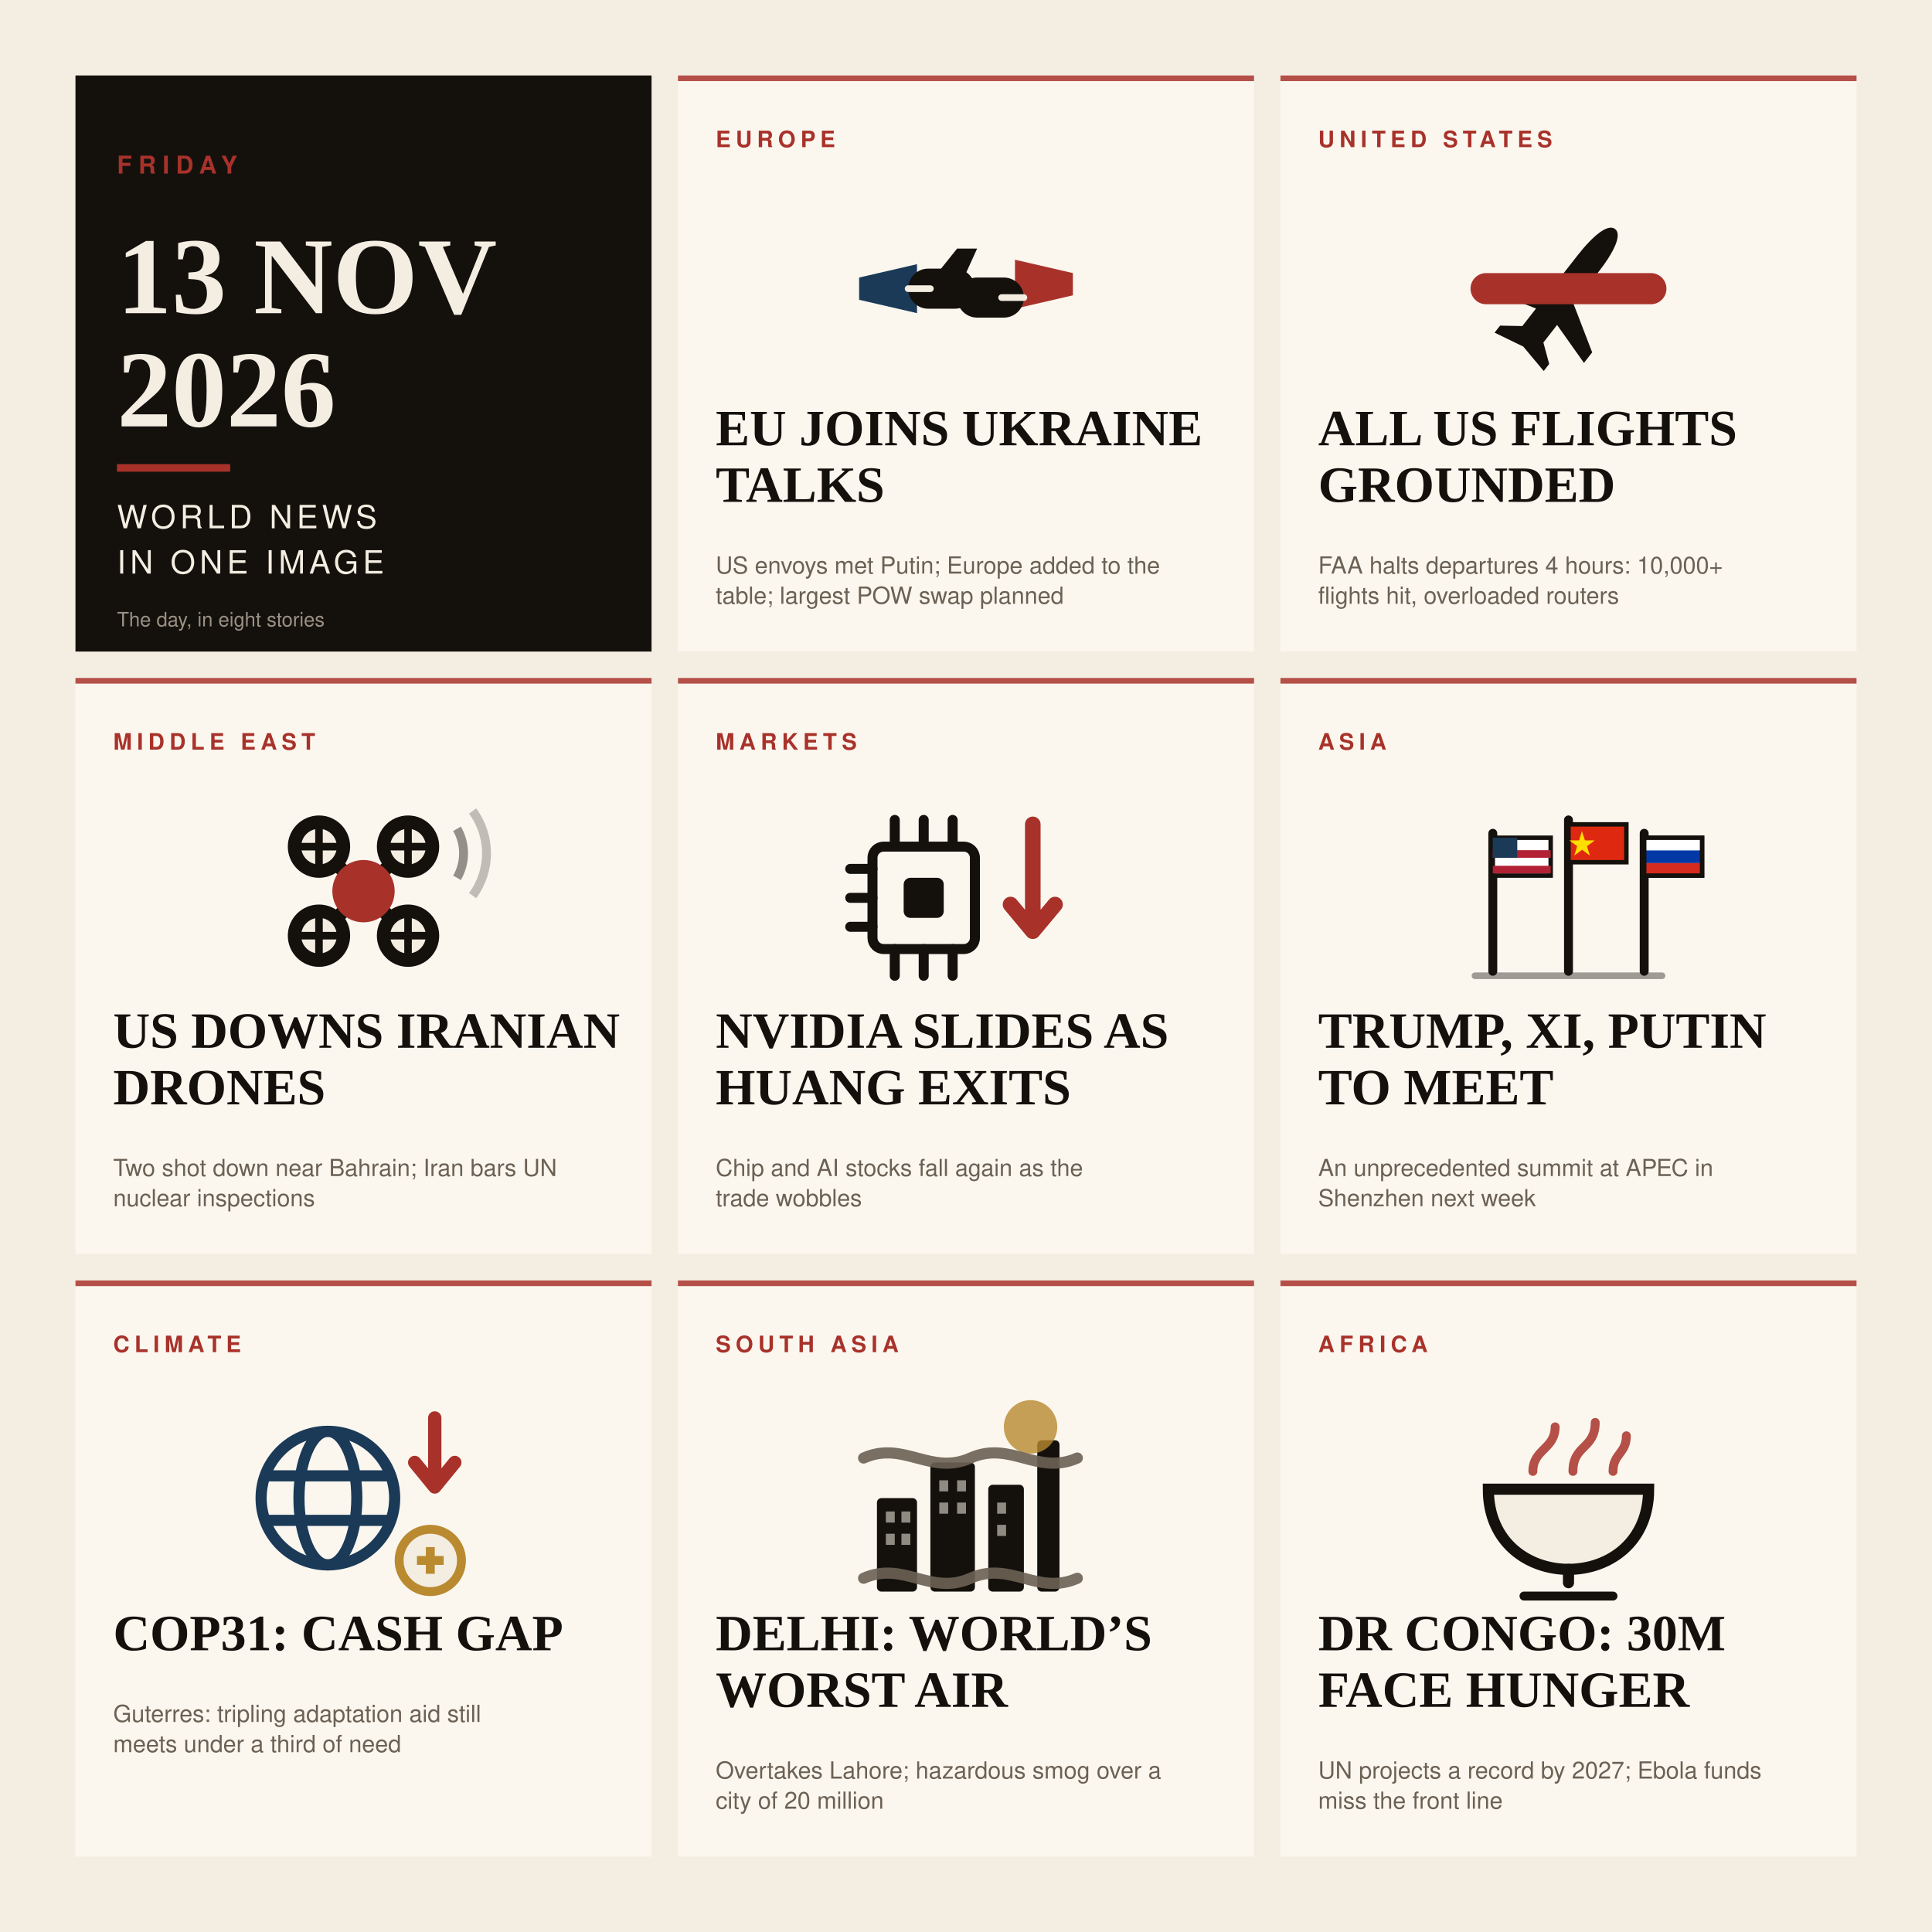
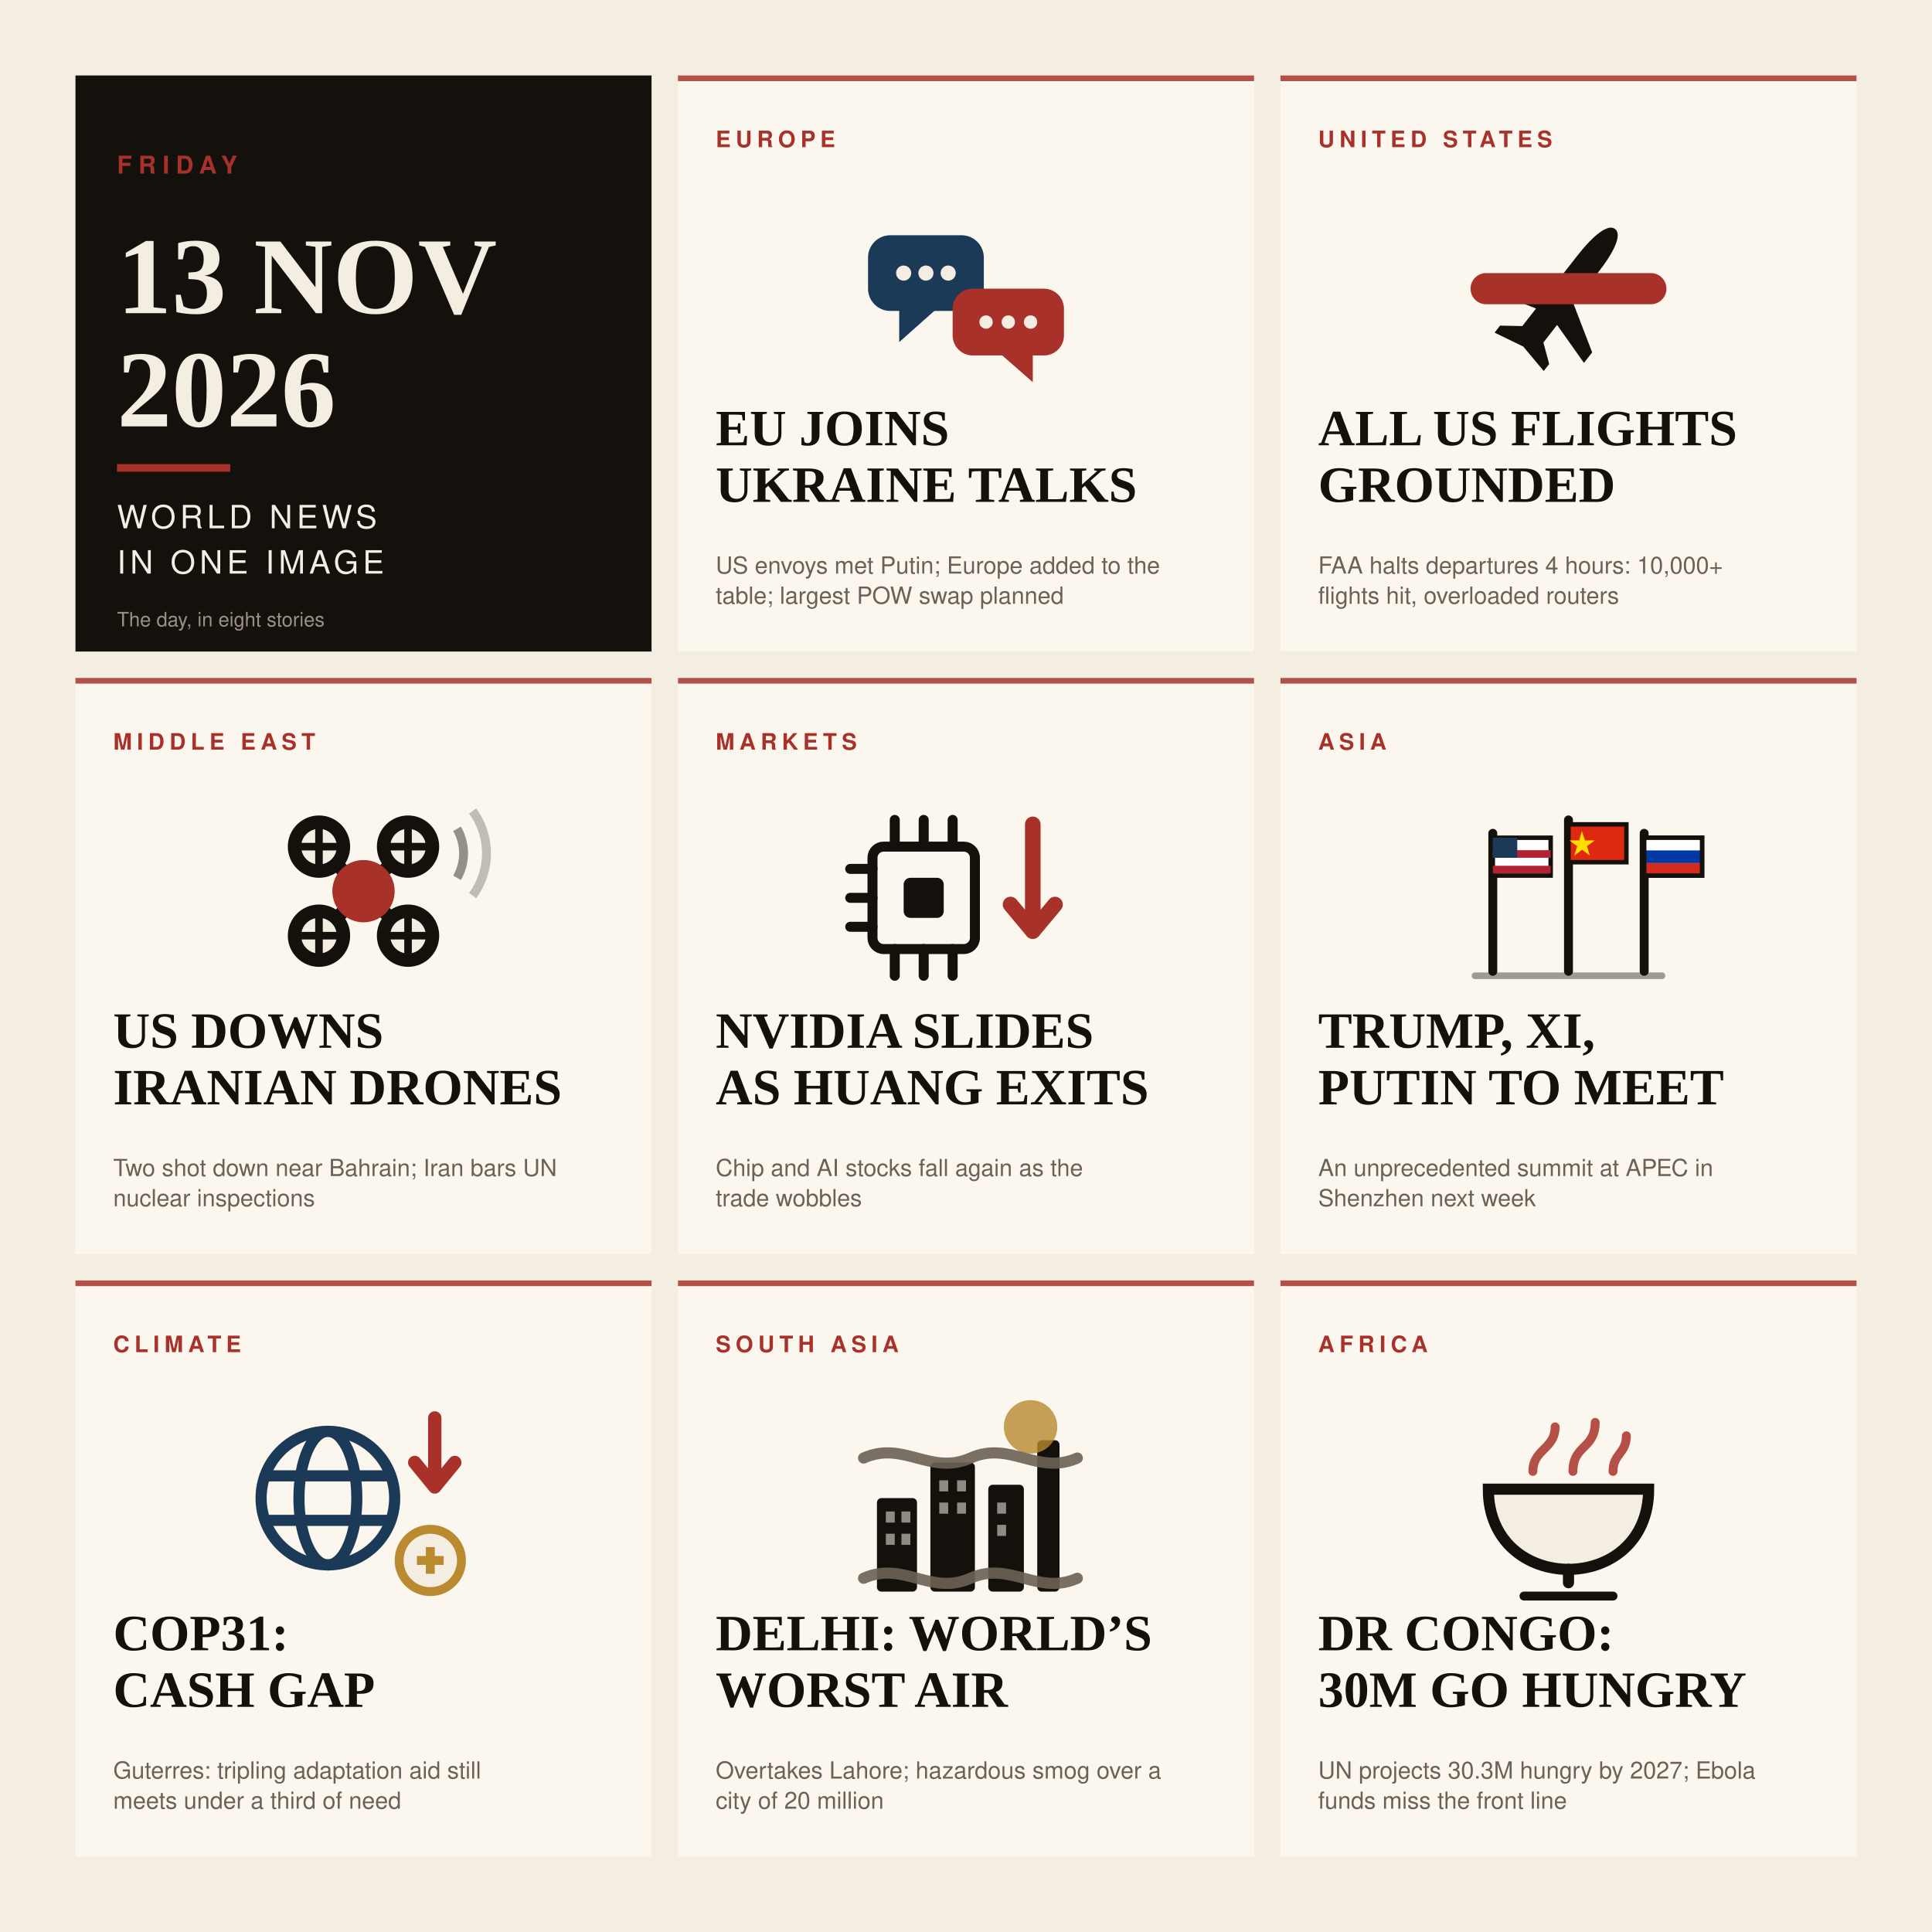
<svg xmlns="http://www.w3.org/2000/svg" width="1024" height="1024" viewBox="0 0 1024 1024">
  <rect width="1024" height="1024" fill="#F4EEE2" />
  <g transform="translate(40 40)">
    <rect width="305.333" height="305.333" fill="#14110D" />
    <text x="22" y="52" font-family="Helvetica Neue, Helvetica, Arial" font-size="13" letter-spacing="3.4" fill="#A8322A" font-weight="700">FRIDAY</text>
    <text x="22" y="126" font-family="Georgia, Times New Roman, serif" font-size="58" font-weight="700" fill="#F4EEE2">13 NOV</text>
    <text x="22" y="186" font-family="Georgia, Times New Roman, serif" font-size="58" font-weight="700" fill="#F4EEE2">2026</text>
    <rect x="22" y="206" width="60" height="4" fill="#A8322A" />
    <text x="22" y="240" font-family="Helvetica Neue, Helvetica, Arial" font-size="17" letter-spacing="2.2" fill="#F4EEE2">WORLD NEWS</text>
    <text x="22" y="264" font-family="Helvetica Neue, Helvetica, Arial" font-size="17" letter-spacing="2.2" fill="#F4EEE2">IN ONE IMAGE</text>
    <text x="22" y="292" font-family="Helvetica Neue, Helvetica, Arial" font-size="10.5" fill="#9A9184">The day, in eight stories</text>
  </g>
  <g transform="translate(359.3333 40)">
    <rect width="305.333" height="305.333" fill="#FBF7EF" />
    <rect x="0" y="0" width="305.333" height="3" fill="#A8322A" opacity="0.85" />
    <text x="20" y="38" font-family="Helvetica Neue, Helvetica, Arial" font-size="12" letter-spacing="2.6" fill="#A8322A" font-weight="700">EUROPE</text>
    <g transform="translate(93.66667 54) scale(1.18)">
-       <path d="M2 45 L28 39 L28 61 L2 55 Z" fill="#1B3A57" />
-       <path d="M98 43 L72 37 L72 59 L98 53 Z" fill="#A8322A" />
-       <rect x="24" y="41" width="30" height="18" rx="9" fill="#14110D" />
-       <rect x="46" y="45" width="30" height="18" rx="9" fill="#14110D" />
-       <path d="M38 42 L46 32 L55 32 L50 43 Z" fill="#14110D" />
-       <path d="M24 50 H34 M66 54 H76" stroke="#F4EEE2" stroke-width="3" stroke-linecap="round" />
+       <g>
+         <rect x="6" y="26" width="52" height="34" rx="10" fill="#1B3A57" />
+         <path d="M20 58 L20 74 L38 58 Z" fill="#1B3A57" />
+         <circle cx="22" cy="43" r="3.4" fill="#F4EEE2" />
+         <circle cx="32" cy="43" r="3.4" fill="#F4EEE2" />
+         <circle cx="42" cy="43" r="3.4" fill="#F4EEE2" />
+         <rect x="44" y="50" width="50" height="30" rx="9" fill="#A8322A" />
+         <path d="M80 78 L80 92 L64 78 Z" fill="#A8322A" />
+         <circle cx="59" cy="65" r="3" fill="#F4EEE2" />
+         <circle cx="69" cy="65" r="3" fill="#F4EEE2" />
+         <circle cx="79" cy="65" r="3" fill="#F4EEE2" />
+       </g>
    </g>
-     <text x="20" y="196" font-family="Georgia, Times New Roman, serif" font-size="27" font-weight="700" fill="#14110D">EU JOINS UKRAINE</text>
-     <text x="20" y="226" font-family="Georgia, Times New Roman, serif" font-size="27" font-weight="700" fill="#14110D">TALKS</text>
+     <text x="20" y="196" font-family="Georgia, Times New Roman, serif" font-size="27" font-weight="700" fill="#14110D">EU JOINS</text>
+     <text x="20" y="226" font-family="Georgia, Times New Roman, serif" font-size="27" font-weight="700" fill="#14110D">UKRAINE TALKS</text>
    <text x="20" y="264" font-family="Helvetica Neue, Helvetica, Arial" font-size="12.5" fill="#6B6154">US envoys met Putin; Europe added to the</text>
    <text x="20" y="280" font-family="Helvetica Neue, Helvetica, Arial" font-size="12.5" fill="#6B6154">table; largest POW swap planned</text>
  </g>
  <g transform="translate(678.6667 40)">
    <rect width="305.333" height="305.333" fill="#FBF7EF" />
    <rect x="0" y="0" width="305.333" height="3" fill="#A8322A" opacity="0.85" />
    <text x="20" y="38" font-family="Helvetica Neue, Helvetica, Arial" font-size="12" letter-spacing="2.6" fill="#A8322A" font-weight="700">UNITED STATES</text>
    <g transform="translate(93.66667 54) scale(1.18)">
      <g transform="translate(50 50) rotate(38)">
        <path d="M0 -34 C4 -34 6 -26 6 -14 L6 4 L26 16 L26 22 L6 16 L6 26 L14 32 L14 36 L0 33 L-14 36 L-14 32 L-6 26 L-6 16 L-26 22 L-26 16 L-6 4 L-6 -14 C-6 -26 -4 -34 0 -34 Z" fill="#14110D" />
      </g>
      <rect x="6" y="43" width="88" height="14" rx="7" fill="#A8322A" />
    </g>
    <text x="20" y="196" font-family="Georgia, Times New Roman, serif" font-size="27" font-weight="700" fill="#14110D">ALL US FLIGHTS</text>
    <text x="20" y="226" font-family="Georgia, Times New Roman, serif" font-size="27" font-weight="700" fill="#14110D">GROUNDED</text>
    <text x="20" y="264" font-family="Helvetica Neue, Helvetica, Arial" font-size="12.5" fill="#6B6154">FAA halts departures 4 hours: 10,000+</text>
    <text x="20" y="280" font-family="Helvetica Neue, Helvetica, Arial" font-size="12.5" fill="#6B6154">flights hit, overloaded routers</text>
  </g>
  <g transform="translate(40 359.3333)">
    <rect width="305.333" height="305.333" fill="#FBF7EF" />
    <rect x="0" y="0" width="305.333" height="3" fill="#A8322A" opacity="0.85" />
    <text x="20" y="38" font-family="Helvetica Neue, Helvetica, Arial" font-size="12" letter-spacing="2.6" fill="#A8322A" font-weight="700">MIDDLE EAST</text>
    <g transform="translate(93.66667 54) scale(1.18)">
      <g stroke="#14110D" stroke-width="6" stroke-linecap="round" fill="none">
        <path d="M30 70 L70 30" />
        <path d="M30 30 L70 70" />
        <circle cx="30" cy="30" r="11" fill="#F4EEE2" />
        <circle cx="70" cy="30" r="11" fill="#F4EEE2" />
        <circle cx="30" cy="70" r="11" fill="#F4EEE2" />
        <circle cx="70" cy="70" r="11" fill="#F4EEE2" />
        <path d="M22 30 H38 M30 22 V38 M62 30 H78 M70 22 V38 M22 70 H38 M30 62 V78 M62 70 H78 M70 62 V78" stroke-width="3.4" />
      </g>
      <circle cx="50" cy="50" r="14" fill="#A8322A" />
      <path d="M92 22 A22 22 0 0 1 92 44" stroke="#14110D" stroke-width="4" fill="none" opacity="0.45" />
      <path d="M99 14 A32 32 0 0 1 99 52" stroke="#14110D" stroke-width="4" fill="none" opacity="0.25" />
    </g>
-     <text x="20" y="196" font-family="Georgia, Times New Roman, serif" font-size="27" font-weight="700" fill="#14110D">US DOWNS IRANIAN</text>
-     <text x="20" y="226" font-family="Georgia, Times New Roman, serif" font-size="27" font-weight="700" fill="#14110D">DRONES</text>
+     <text x="20" y="196" font-family="Georgia, Times New Roman, serif" font-size="27" font-weight="700" fill="#14110D">US DOWNS</text>
+     <text x="20" y="226" font-family="Georgia, Times New Roman, serif" font-size="27" font-weight="700" fill="#14110D">IRANIAN DRONES</text>
    <text x="20" y="264" font-family="Helvetica Neue, Helvetica, Arial" font-size="12.5" fill="#6B6154">Two shot down near Bahrain; Iran bars UN</text>
    <text x="20" y="280" font-family="Helvetica Neue, Helvetica, Arial" font-size="12.5" fill="#6B6154">nuclear inspections</text>
  </g>
  <g transform="translate(359.3333 359.3333)">
    <rect width="305.333" height="305.333" fill="#FBF7EF" />
    <rect x="0" y="0" width="305.333" height="3" fill="#A8322A" opacity="0.85" />
    <text x="20" y="38" font-family="Helvetica Neue, Helvetica, Arial" font-size="12" letter-spacing="2.6" fill="#A8322A" font-weight="700">MARKETS</text>
    <g transform="translate(93.66667 54) scale(1.18)">
      <g stroke="#14110D" stroke-width="4.5" stroke-linecap="round">
        <rect x="8" y="30" width="46" height="46" rx="5" fill="none" />
        <rect x="22" y="44" width="18" height="18" rx="3" fill="#14110D" stroke="none" />
        <path d="M18 30 V18 M31 30 V18 M44 30 V18 M18 76 V88 M31 76 V88 M44 76 V88" />
        <path d="M8 40 H-2 M8 53 H-2 M8 66 H-2" />
      </g>
      <path d="M80 20 L80 66 M70 56 L80 68 L90 56" stroke="#A8322A" stroke-width="7" fill="none" stroke-linecap="round" stroke-linejoin="round" />
    </g>
-     <text x="20" y="196" font-family="Georgia, Times New Roman, serif" font-size="27" font-weight="700" fill="#14110D">NVIDIA SLIDES AS</text>
-     <text x="20" y="226" font-family="Georgia, Times New Roman, serif" font-size="27" font-weight="700" fill="#14110D">HUANG EXITS</text>
+     <text x="20" y="196" font-family="Georgia, Times New Roman, serif" font-size="27" font-weight="700" fill="#14110D">NVIDIA SLIDES</text>
+     <text x="20" y="226" font-family="Georgia, Times New Roman, serif" font-size="27" font-weight="700" fill="#14110D">AS HUANG EXITS</text>
    <text x="20" y="264" font-family="Helvetica Neue, Helvetica, Arial" font-size="12.5" fill="#6B6154">Chip and AI stocks fall again as the</text>
    <text x="20" y="280" font-family="Helvetica Neue, Helvetica, Arial" font-size="12.5" fill="#6B6154">trade wobbles</text>
  </g>
  <g transform="translate(678.6667 359.3333)">
    <rect width="305.333" height="305.333" fill="#FBF7EF" />
    <rect x="0" y="0" width="305.333" height="3" fill="#A8322A" opacity="0.85" />
    <text x="20" y="38" font-family="Helvetica Neue, Helvetica, Arial" font-size="12" letter-spacing="2.6" fill="#A8322A" font-weight="700">ASIA</text>
    <g transform="translate(93.66667 54) scale(1.18)">
      <g stroke="#14110D" stroke-width="4" stroke-linecap="round">
        <path d="M16 24 V86 M50 18 V86 M84 24 V86" />
        <path d="M8 88 H92" stroke-width="3" opacity="0.4" />
      </g>
      <g>
        <rect x="16" y="26" width="26" height="17" fill="#ffffff" stroke="#14110D" stroke-width="2" />
        <rect x="16" y="31.6" width="26" height="3.4" fill="#B22234" stroke="none" />
        <rect x="16" y="38.6" width="26" height="3.4" fill="#B22234" stroke="none" />
        <rect x="16" y="26" width="11" height="9" fill="#1B3A57" stroke="none" />
      </g>
      <g>
        <rect x="50" y="20" width="26" height="17" fill="#DE2910" stroke="#14110D" stroke-width="2" />
        <path d="M56 23 l1.4 4.2 4.4 0 -3.5 2.6 1.3 4.2 -3.5-2.6 -3.5 2.6 1.3-4.2 -3.5-2.6 4.4 0 Z" fill="#FFDE00" stroke="none" />
      </g>
      <g>
        <rect x="84" y="26" width="26" height="17" fill="#ffffff" stroke="#14110D" stroke-width="2" />
        <rect x="84" y="26" width="26" height="5.7" fill="#ffffff" stroke="none" />
        <rect x="84" y="31.7" width="26" height="5.7" fill="#0039A6" stroke="none" />
        <rect x="84" y="37.4" width="26" height="5.6" fill="#D52B1E" stroke="none" />
        <rect x="84" y="26" width="26" height="17" fill="none" stroke="#14110D" stroke-width="2" />
      </g>
    </g>
-     <text x="20" y="196" font-family="Georgia, Times New Roman, serif" font-size="27" font-weight="700" fill="#14110D">TRUMP, XI, PUTIN</text>
-     <text x="20" y="226" font-family="Georgia, Times New Roman, serif" font-size="27" font-weight="700" fill="#14110D">TO MEET</text>
+     <text x="20" y="196" font-family="Georgia, Times New Roman, serif" font-size="27" font-weight="700" fill="#14110D">TRUMP, XI,</text>
+     <text x="20" y="226" font-family="Georgia, Times New Roman, serif" font-size="27" font-weight="700" fill="#14110D">PUTIN TO MEET</text>
    <text x="20" y="264" font-family="Helvetica Neue, Helvetica, Arial" font-size="12.5" fill="#6B6154">An unprecedented summit at APEC in</text>
    <text x="20" y="280" font-family="Helvetica Neue, Helvetica, Arial" font-size="12.5" fill="#6B6154">Shenzhen next week</text>
  </g>
  <g transform="translate(40 678.6667)">
    <rect width="305.333" height="305.333" fill="#FBF7EF" />
    <rect x="0" y="0" width="305.333" height="3" fill="#A8322A" opacity="0.85" />
    <text x="20" y="38" font-family="Helvetica Neue, Helvetica, Arial" font-size="12" letter-spacing="2.6" fill="#A8322A" font-weight="700">CLIMATE</text>
    <g transform="translate(93.66667 54) scale(1.18)">
      <g stroke="#1B3A57" stroke-width="5" fill="none">
        <circle cx="34" cy="52" r="30" />
        <ellipse cx="34" cy="52" rx="13" ry="30" />
        <path d="M5 42 H63 M5 62 H63" />
      </g>
      <g stroke="#B98A2F" stroke-width="4" fill="none">
        <circle cx="80" cy="80" r="14" fill="#F4EEE2" />
        <path d="M74 80 H86 M80 74 V86" />
      </g>
      <path d="M82 16 L82 44 M73 36 L82 47 L91 36" stroke="#A8322A" stroke-width="6" fill="none" stroke-linecap="round" stroke-linejoin="round" />
    </g>
-     <text x="20" y="196" font-family="Georgia, Times New Roman, serif" font-size="27" font-weight="700" fill="#14110D">COP31: CASH GAP</text>
-     <text x="20" y="234" font-family="Helvetica Neue, Helvetica, Arial" font-size="12.5" fill="#6B6154">Guterres: tripling adaptation aid still</text>
-     <text x="20" y="250" font-family="Helvetica Neue, Helvetica, Arial" font-size="12.5" fill="#6B6154">meets under a third of need</text>
+     <text x="20" y="196" font-family="Georgia, Times New Roman, serif" font-size="27" font-weight="700" fill="#14110D">COP31:</text>
+     <text x="20" y="226" font-family="Georgia, Times New Roman, serif" font-size="27" font-weight="700" fill="#14110D">CASH GAP</text>
+     <text x="20" y="264" font-family="Helvetica Neue, Helvetica, Arial" font-size="12.5" fill="#6B6154">Guterres: tripling adaptation aid still</text>
+     <text x="20" y="280" font-family="Helvetica Neue, Helvetica, Arial" font-size="12.5" fill="#6B6154">meets under a third of need</text>
  </g>
  <g transform="translate(359.3333 678.6667)">
    <rect width="305.333" height="305.333" fill="#FBF7EF" />
    <rect x="0" y="0" width="305.333" height="3" fill="#A8322A" opacity="0.85" />
    <text x="20" y="38" font-family="Helvetica Neue, Helvetica, Arial" font-size="12" letter-spacing="2.6" fill="#A8322A" font-weight="700">SOUTH ASIA</text>
    <g transform="translate(93.66667 54) scale(1.18)">
      <g fill="#14110D">
        <rect x="10" y="52" width="18" height="42" rx="2" />
        <rect x="34" y="36" width="20" height="58" rx="2" />
        <rect x="60" y="46" width="16" height="48" rx="2" />
        <rect x="82" y="26" width="10" height="68" rx="2" />
      </g>
      <g fill="#F4EEE2" opacity="0.55">
        <rect x="14" y="58" width="4" height="5" />
        <rect x="21" y="58" width="4" height="5" />
        <rect x="14" y="68" width="4" height="5" />
        <rect x="21" y="68" width="4" height="5" />
        <rect x="38" y="44" width="4" height="5" />
        <rect x="46" y="44" width="4" height="5" />
        <rect x="38" y="54" width="4" height="5" />
        <rect x="46" y="54" width="4" height="5" />
        <rect x="64" y="54" width="4" height="5" />
        <rect x="64" y="64" width="4" height="5" />
      </g>
      <circle cx="79" cy="20" r="12" fill="#B98A2F" opacity="0.8" />
      <g stroke="#6B6154" stroke-width="5" fill="none" stroke-linecap="round" opacity="0.9">
        <path d="M4 34 C22 26 34 42 52 34 C70 26 82 42 100 34" />
        <path d="M4 88 C22 80 34 96 52 88 C70 80 82 96 100 88" />
      </g>
    </g>
    <text x="20" y="196" font-family="Georgia, Times New Roman, serif" font-size="27" font-weight="700" fill="#14110D">DELHI: WORLD’S</text>
    <text x="20" y="226" font-family="Georgia, Times New Roman, serif" font-size="27" font-weight="700" fill="#14110D">WORST AIR</text>
    <text x="20" y="264" font-family="Helvetica Neue, Helvetica, Arial" font-size="12.5" fill="#6B6154">Overtakes Lahore; hazardous smog over a</text>
    <text x="20" y="280" font-family="Helvetica Neue, Helvetica, Arial" font-size="12.5" fill="#6B6154">city of 20 million</text>
  </g>
  <g transform="translate(678.6667 678.6667)">
    <rect width="305.333" height="305.333" fill="#FBF7EF" />
    <rect x="0" y="0" width="305.333" height="3" fill="#A8322A" opacity="0.85" />
    <text x="20" y="38" font-family="Helvetica Neue, Helvetica, Arial" font-size="12" letter-spacing="2.6" fill="#A8322A" font-weight="700">AFRICA</text>
    <g transform="translate(93.66667 54) scale(1.18)">
      <g stroke="#14110D" stroke-width="5" fill="none" stroke-linecap="round">
        <path d="M14 48 H86 C86 72 68 84 50 84 C32 84 14 72 14 48 Z" fill="#F4EEE2" />
        <path d="M50 84 V90" />
        <path d="M30 96 H70" stroke-width="4" />
      </g>
      <path d="M34 40 C34 30 44 30 44 20 M52 40 C52 28 62 30 62 18 M70 40 C70 32 76 32 76 24" stroke="#A8322A" stroke-width="4" fill="none" stroke-linecap="round" opacity="0.85" />
    </g>
-     <text x="20" y="196" font-family="Georgia, Times New Roman, serif" font-size="27" font-weight="700" fill="#14110D">DR CONGO: 30M</text>
-     <text x="20" y="226" font-family="Georgia, Times New Roman, serif" font-size="27" font-weight="700" fill="#14110D">FACE HUNGER</text>
-     <text x="20" y="264" font-family="Helvetica Neue, Helvetica, Arial" font-size="12.5" fill="#6B6154">UN projects a record by 2027; Ebola funds</text>
-     <text x="20" y="280" font-family="Helvetica Neue, Helvetica, Arial" font-size="12.5" fill="#6B6154">miss the front line</text>
+     <text x="20" y="196" font-family="Georgia, Times New Roman, serif" font-size="27" font-weight="700" fill="#14110D">DR CONGO:</text>
+     <text x="20" y="226" font-family="Georgia, Times New Roman, serif" font-size="27" font-weight="700" fill="#14110D">30M GO HUNGRY</text>
+     <text x="20" y="264" font-family="Helvetica Neue, Helvetica, Arial" font-size="12.5" fill="#6B6154">UN projects 30.3M hungry by 2027; Ebola</text>
+     <text x="20" y="280" font-family="Helvetica Neue, Helvetica, Arial" font-size="12.5" fill="#6B6154">funds miss the front line</text>
  </g>
</svg>
